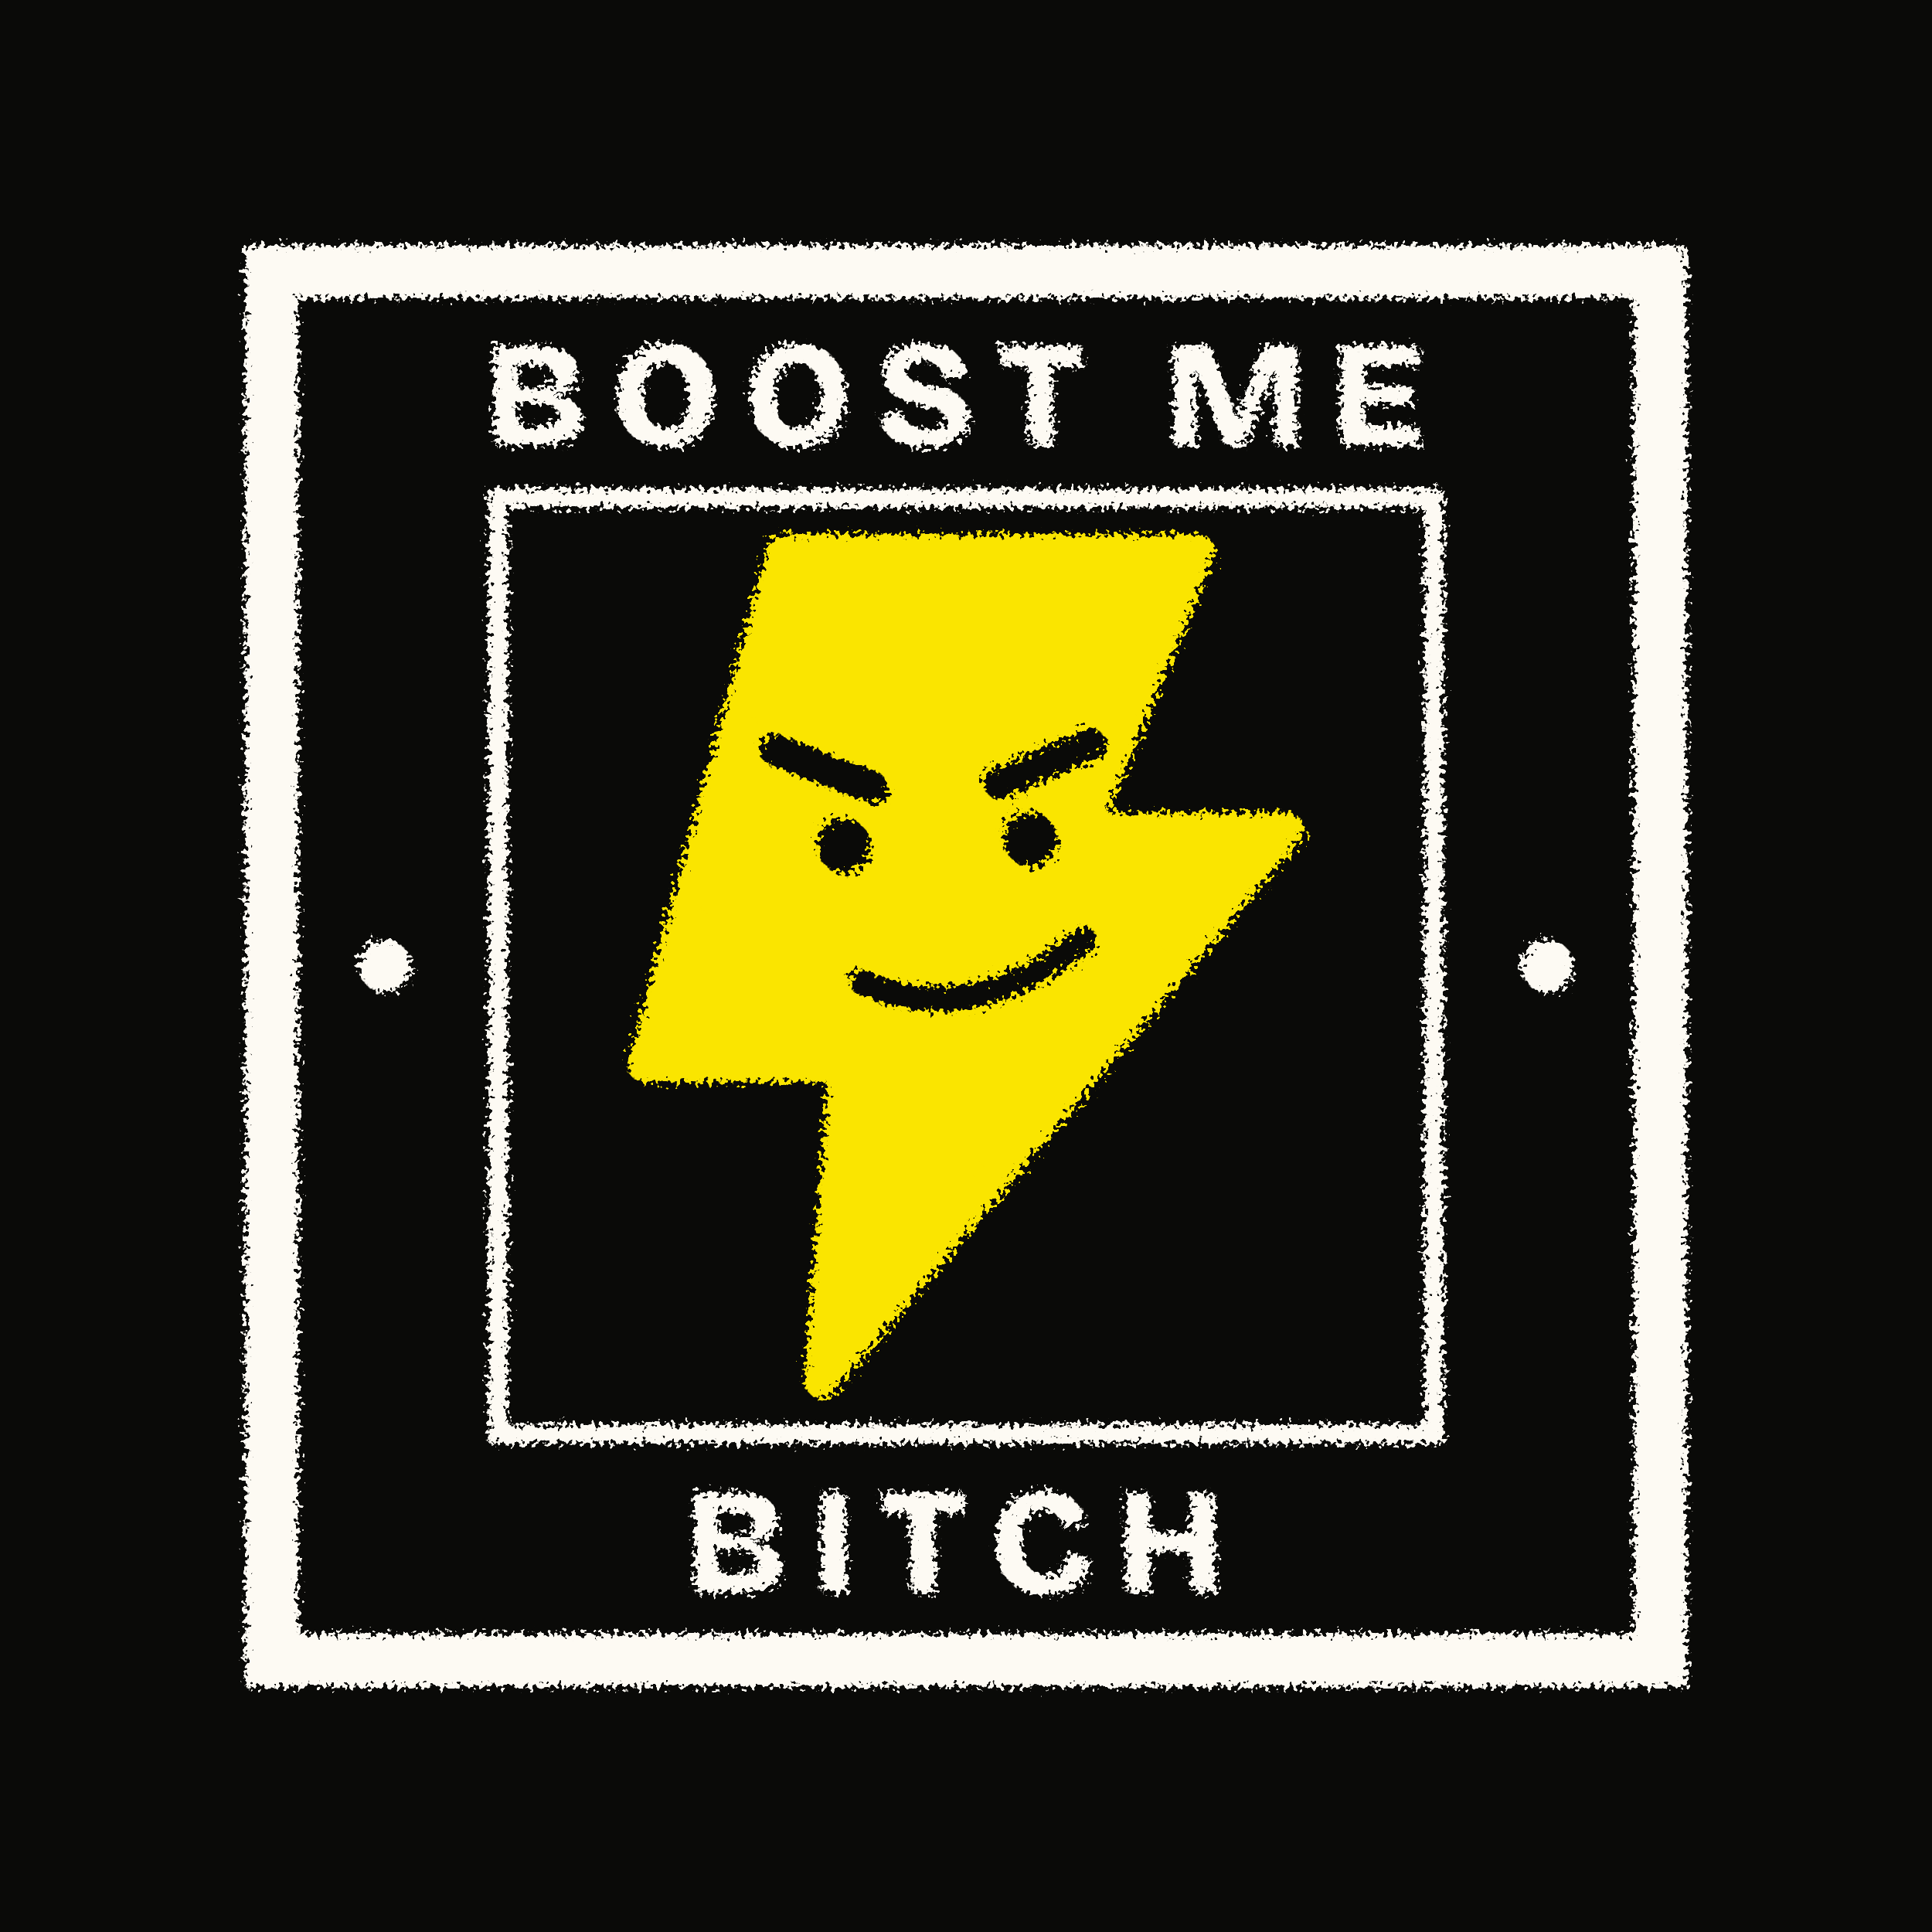
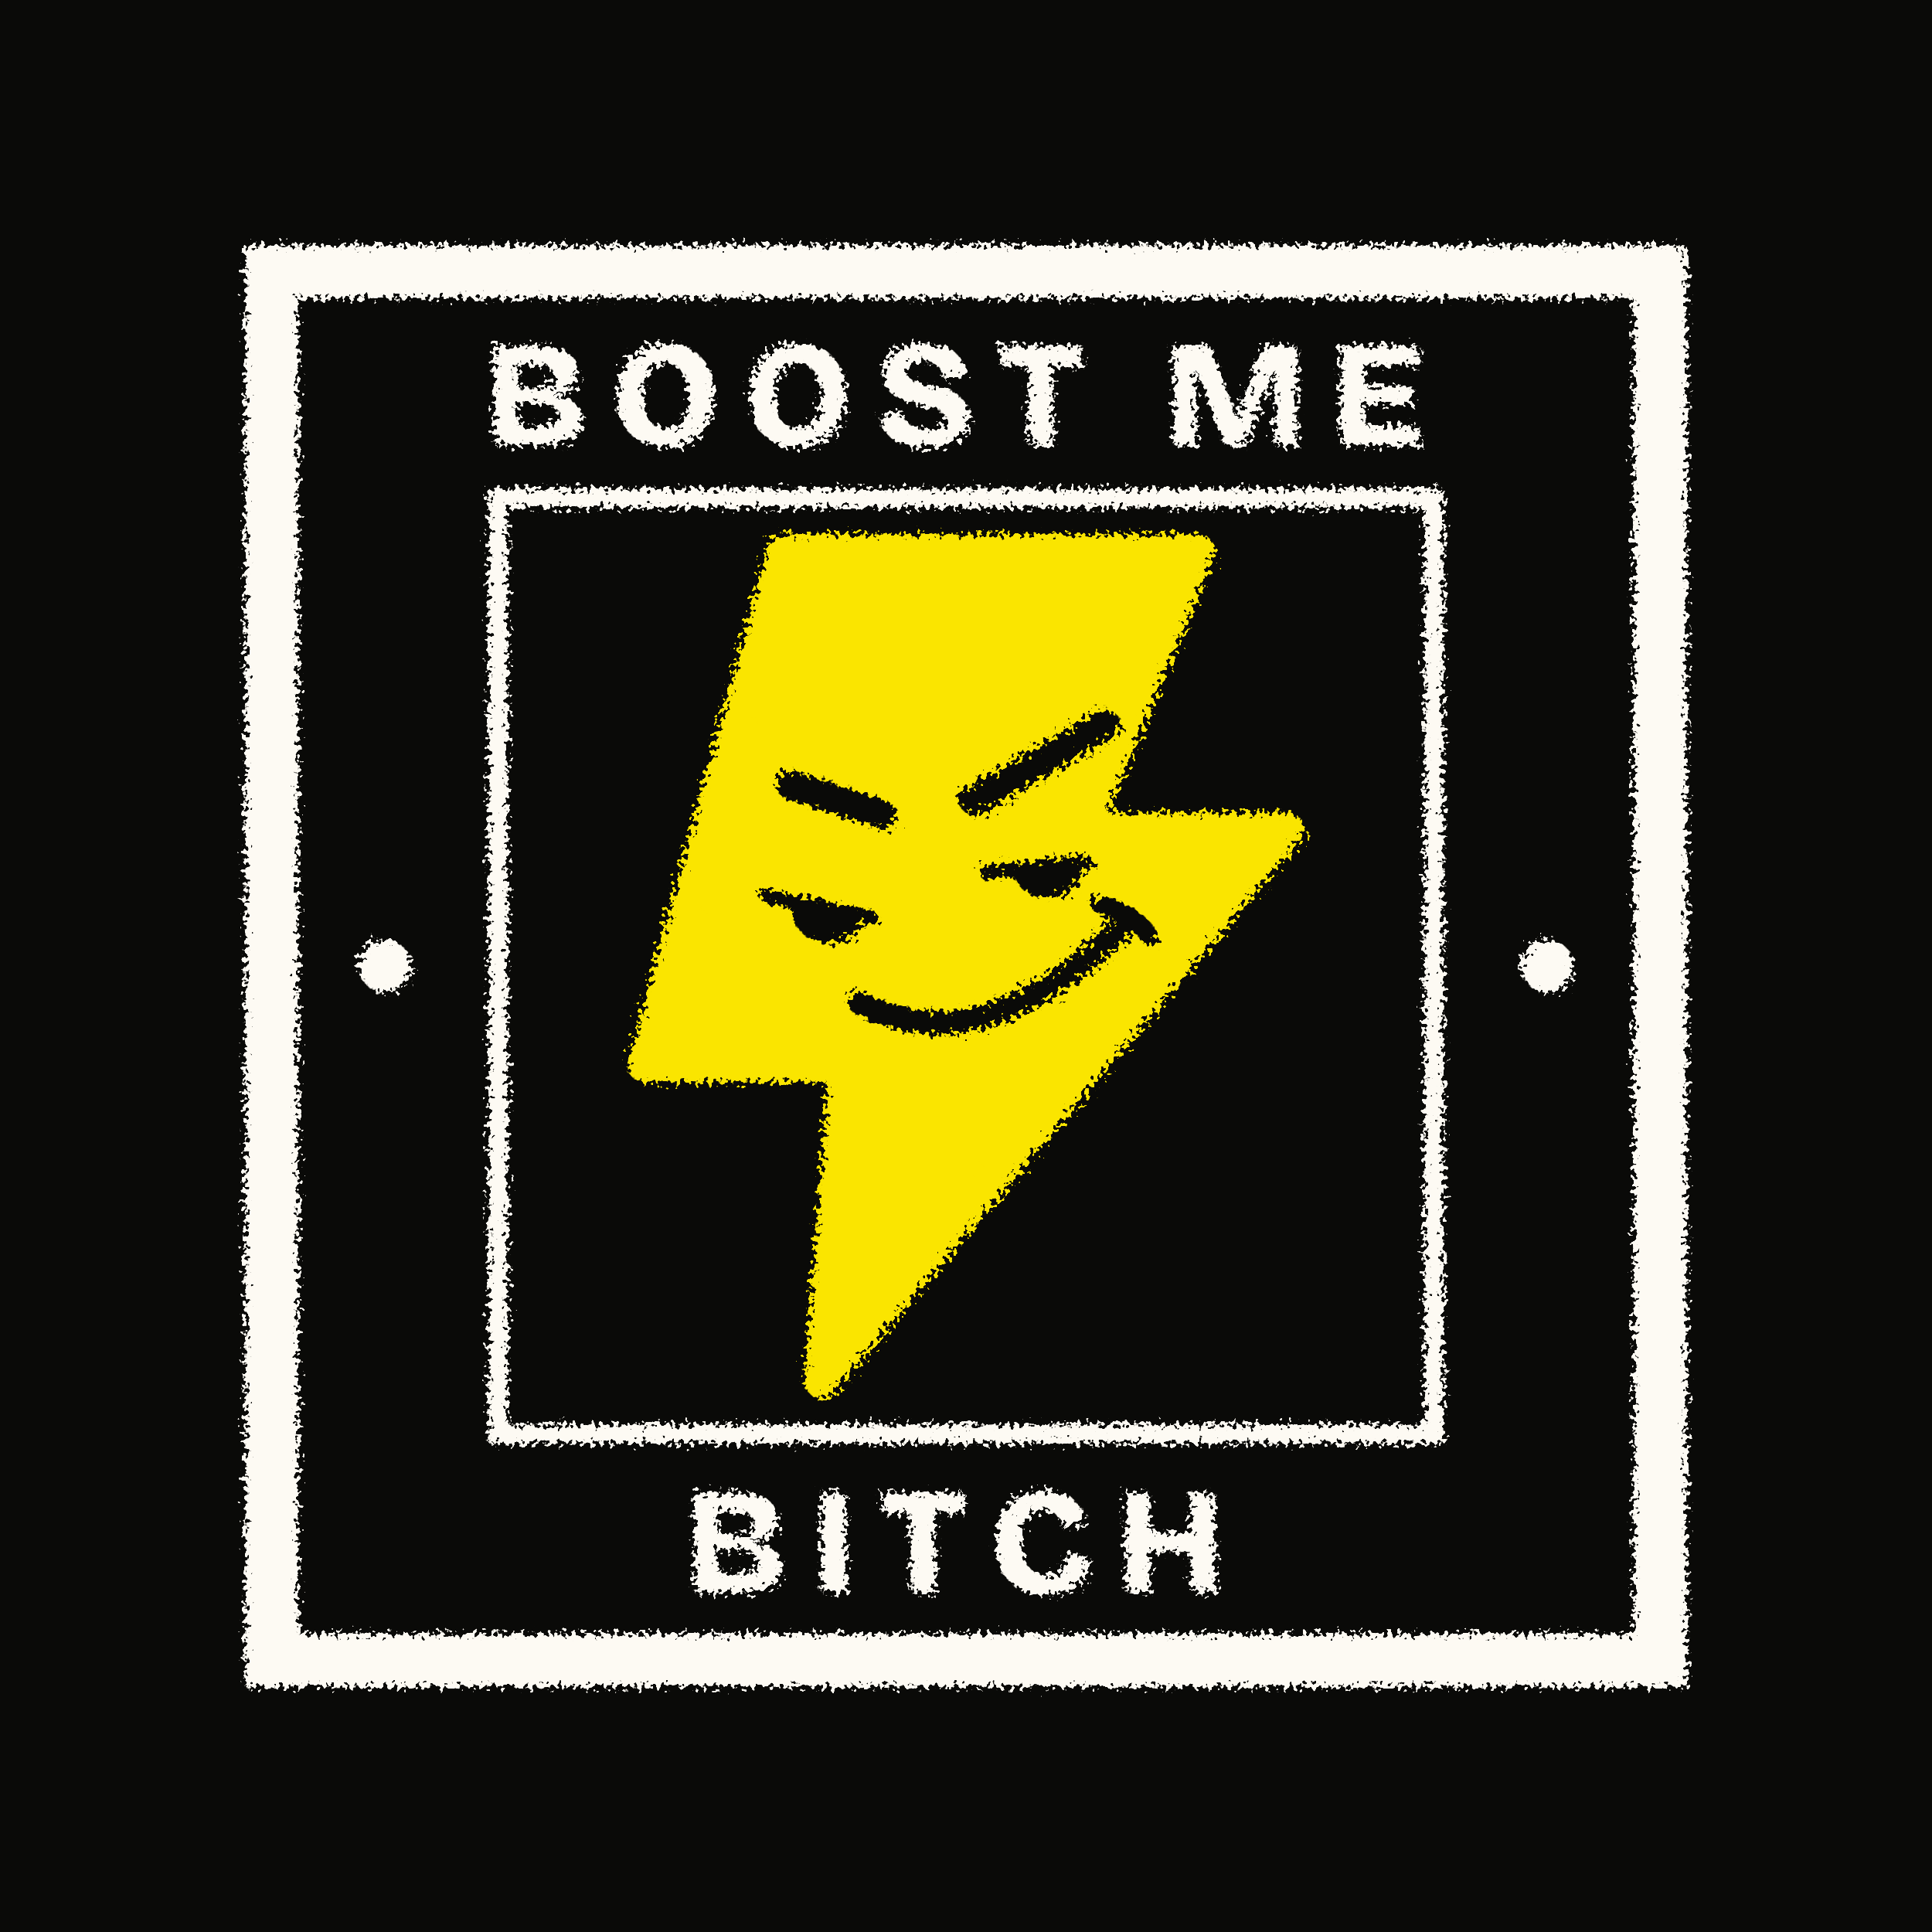
<svg xmlns="http://www.w3.org/2000/svg" viewBox="0 0 512 512" role="img" aria-label="Boost Me Bitch">
  <rect width="512" height="512" fill="#0a0a08" />
  <defs>
    <filter id="r" x="-10%" y="-10%" width="120%" height="120%">
      <feTurbulence type="fractalNoise" baseFrequency="0.8" numOctaves="2" seed="7" />
      <feDisplacementMap in="SourceGraphic" scale="6" />
    </filter>
  </defs>
  <g filter="url(#r)">
    <rect x="72" y="72" width="368" height="368" fill="none" stroke="#fdfaf3" stroke-width="14" />
    <rect x="132" y="132" width="248" height="248" fill="none" stroke="#fdfaf3" stroke-width="5" />
    <path d="M130.98 118.0V91.6H142.38Q144.86 91.6 146.84 92.02Q148.82 92.44 150.22 93.3Q151.62 94.16 152.36 95.5Q153.1 96.84 153.1 98.68Q153.1 100.24 152.44 101.4Q151.78 102.56 150.38 103.28Q148.98 104.0 146.66 104.24V104.92Q150.5 105.16 152.34 106.76Q154.18 108.36 154.18 111.08Q154.18 113.4 152.94 114.92Q151.7 116.44 149.3 117.22Q146.9 118.0 143.38 118.0ZM137.14 112.88H143.14Q145.58 112.88 146.74 112.18Q147.9 111.48 147.9 109.96Q147.9 108.28 146.5 107.44Q145.1 106.6 142.22 106.6H137.14ZM137.14 102.68H141.34Q144.18 102.68 145.5 101.9Q146.82 101.12 146.82 99.56Q146.82 98.04 145.6 97.34Q144.38 96.64 141.9 96.64H137.14ZM176.3 118.56Q173.42 118.56 171.1 117.68Q168.78 116.8 167.12 115.08Q165.46 113.36 164.58 110.82Q163.7 108.28 163.7 104.92Q163.7 100.2 165.36 97.14Q167.02 94.08 169.94 92.56Q172.86 91.04 176.54 91.04Q179.38 91.04 181.7 91.92Q184.02 92.8 185.68 94.52Q187.34 96.24 188.24 98.82Q189.14 101.4 189.14 104.76Q189.14 108.24 188.2 110.82Q187.26 113.4 185.56 115.12Q183.86 116.84 181.5 117.7Q179.14 118.56 176.3 118.56ZM176.5 113.52Q178.46 113.52 179.8 112.54Q181.14 111.56 181.84 109.7Q182.54 107.84 182.54 105.16Q182.54 102.32 181.82 100.34Q181.1 98.36 179.72 97.34Q178.34 96.32 176.34 96.32Q174.42 96.32 173.08 97.3Q171.74 98.28 171.02 100.18Q170.3 102.08 170.3 104.84Q170.3 106.92 170.72 108.54Q171.14 110.16 171.9 111.26Q172.66 112.36 173.84 112.94Q175.02 113.52 176.5 113.52ZM211.3 118.56Q208.42 118.56 206.1 117.68Q203.78 116.8 202.12 115.08Q200.46 113.36 199.58 110.82Q198.7 108.28 198.7 104.92Q198.7 100.2 200.36 97.14Q202.02 94.08 204.94 92.56Q207.86 91.04 211.54 91.04Q214.38 91.04 216.7 91.92Q219.02 92.8 220.68 94.52Q222.34 96.24 223.24 98.82Q224.14 101.4 224.14 104.76Q224.14 108.24 223.2 110.82Q222.26 113.4 220.56 115.12Q218.86 116.84 216.5 117.7Q214.14 118.56 211.3 118.56ZM211.5 113.52Q213.46 113.52 214.8 112.54Q216.14 111.56 216.84 109.7Q217.54 107.84 217.54 105.16Q217.54 102.32 216.82 100.34Q216.1 98.36 214.72 97.34Q213.34 96.32 211.34 96.32Q209.42 96.32 208.08 97.3Q206.74 98.28 206.02 100.18Q205.3 102.08 205.3 104.84Q205.3 106.92 205.72 108.54Q206.14 110.16 206.9 111.26Q207.66 112.36 208.84 112.94Q210.02 113.52 211.5 113.52ZM245.14 118.56Q242.58 118.56 240.5 118.08Q238.42 117.6 236.9 116.62Q235.38 115.64 234.5 114.12Q233.62 112.6 233.46 110.6L239.1 108.72Q239.22 110.4 240.06 111.52Q240.9 112.64 242.32 113.18Q243.74 113.72 245.5 113.72Q247.18 113.72 248.32 113.3Q249.46 112.88 250.04 112.22Q250.62 111.56 250.62 110.8Q250.62 109.92 249.86 109.34Q249.1 108.76 247.78 108.34Q246.46 107.92 244.7 107.52Q242.7 107.04 240.78 106.48Q238.86 105.92 237.3 105.02Q235.74 104.12 234.84 102.7Q233.94 101.28 233.94 99.12Q233.94 96.68 235.18 94.88Q236.42 93.08 238.82 92.06Q241.22 91.04 244.74 91.04Q248.22 91.04 250.66 92.04Q253.1 93.04 254.42 94.82Q255.74 96.6 255.86 98.96L250.1 100.6Q250.1 99.44 249.72 98.56Q249.34 97.68 248.66 97.1Q247.98 96.52 246.98 96.22Q245.98 95.92 244.7 95.92Q243.18 95.92 242.12 96.28Q241.06 96.64 240.54 97.22Q240.02 97.8 240.02 98.56Q240.02 99.52 240.84 100.14Q241.66 100.76 243.08 101.18Q244.5 101.6 246.22 102.0Q247.94 102.36 249.78 102.9Q251.62 103.44 253.22 104.32Q254.82 105.2 255.8 106.7Q256.78 108.2 256.78 110.48Q256.78 112.92 255.48 114.74Q254.18 116.56 251.58 117.56Q248.98 118.56 245.14 118.56ZM272.54 118.0V96.96H264.86V91.6H286.78V96.96H279.02V118.0ZM311.06 118.0V91.6H320.7L327.58 110.6H327.78L334.5 91.6H343.7V118.0H337.62L337.98 98.16H337.54L329.9 118.0H324.62L317.14 98.16H316.7L317.06 118.0ZM355.26 118.0V91.6H376.1V96.76H361.74V102.36H374.18V107.04H361.74V112.8H376.22V118.0Z" fill="#fdfaf3" />
    <path d="M183.98 422.0V395.6H195.38Q197.86 395.6 199.84 396.02Q201.82 396.44 203.22 397.3Q204.62 398.16 205.36 399.5Q206.1 400.84 206.1 402.68Q206.1 404.24 205.44 405.4Q204.78 406.56 203.38 407.28Q201.98 408.0 199.66 408.24V408.92Q203.5 409.16 205.34 410.76Q207.18 412.36 207.18 415.08Q207.18 417.4 205.94 418.92Q204.7 420.44 202.3 421.22Q199.9 422.0 196.38 422.0ZM190.14 416.88H196.14Q198.58 416.88 199.74 416.18Q200.9 415.48 200.9 413.96Q200.9 412.28 199.5 411.44Q198.1 410.6 195.22 410.6H190.14ZM190.14 406.68H194.34Q197.18 406.68 198.5 405.9Q199.82 405.12 199.82 403.56Q199.82 402.04 198.6 401.34Q197.38 400.64 194.9 400.64H190.14ZM217.66 422.0V395.6H224.22V422.0ZM241.34 422.0V400.96H233.66V395.6H255.58V400.96H247.82V422.0ZM277.34 422.56Q274.22 422.56 271.74 421.72Q269.26 420.88 267.52 419.16Q265.78 417.44 264.88 414.94Q263.98 412.44 263.98 409.08Q263.98 405.64 264.9 403.04Q265.82 400.44 267.56 398.64Q269.3 396.84 271.66 395.94Q274.02 395.04 276.9 395.04Q279.18 395.04 281.08 395.6Q282.98 396.16 284.38 397.26Q285.78 398.36 286.56 399.9Q287.34 401.44 287.38 403.4L281.42 405.04Q281.42 403.4 280.72 402.36Q280.02 401.32 278.96 400.78Q277.9 400.24 276.66 400.24Q275.66 400.24 274.6 400.66Q273.54 401.08 272.66 402.06Q271.78 403.04 271.26 404.64Q270.74 406.24 270.74 408.64Q270.74 411.76 271.62 413.68Q272.5 415.6 274.06 416.5Q275.62 417.4 277.5 417.4Q279.58 417.4 280.72 416.5Q281.86 415.6 282.34 414.24Q282.82 412.88 282.86 411.48L288.46 412.36Q288.42 414.52 287.82 416.4Q287.22 418.28 285.92 419.66Q284.62 421.04 282.5 421.8Q280.38 422.56 277.34 422.56ZM315.54 422.0V411.28H304.78V422.0H298.34V395.6H304.78V406.08H315.54V395.6H321.98V422.0Z" fill="#fdfaf3" />
    <circle cx="102" cy="256" r="7" fill="#fdfaf3" />
    <circle cx="410" cy="256" r="7" fill="#fdfaf3" />
    <g transform="translate(256 256) scale(0.55) translate(-265 -259)">
      <path d="M177 59L377 59L321 193L420 193L195 459L207 307L110 307Z" fill="#fae500" stroke="#fae500" stroke-width="16" stroke-linejoin="round" />
-       <path d="M173 155L220 173M325 152L281 171" stroke="#0a0a08" stroke-width="15" stroke-linecap="round" />
-       <circle cx="206" cy="201" r="13" fill="#0a0a08" />
-       <circle cx="296" cy="198" r="13" fill="#0a0a08" />
-       <path d="M215 267Q268 290 322 246" fill="none" stroke="#0a0a08" stroke-width="12" stroke-linecap="round" />
+       <g transform="translate(-5 10) scale(1 0.92)">
+         <path d="M186 176L229 191M274 184L337 144" stroke="#0a0a08" stroke-width="15" stroke-linecap="round" />
+         <path d="M174 234L224 245M280 222L328 216" stroke="#0a0a08" stroke-width="7" stroke-linecap="round" />
+         <path d="M186 238A18 18 0 0 0 221 246Z" fill="#0a0a08" />
+         <path d="M292 220A17 17 0 0 0 326 216Z" fill="#0a0a08" />
+         <path d="M219 290Q278 324 347 248" fill="none" stroke="#0a0a08" stroke-width="12" stroke-linecap="round" />
+         <path d="M335 239Q352 243 358 255" fill="none" stroke="#0a0a08" stroke-width="9" stroke-linecap="round" />
+       </g>
    </g>
  </g>
</svg>
